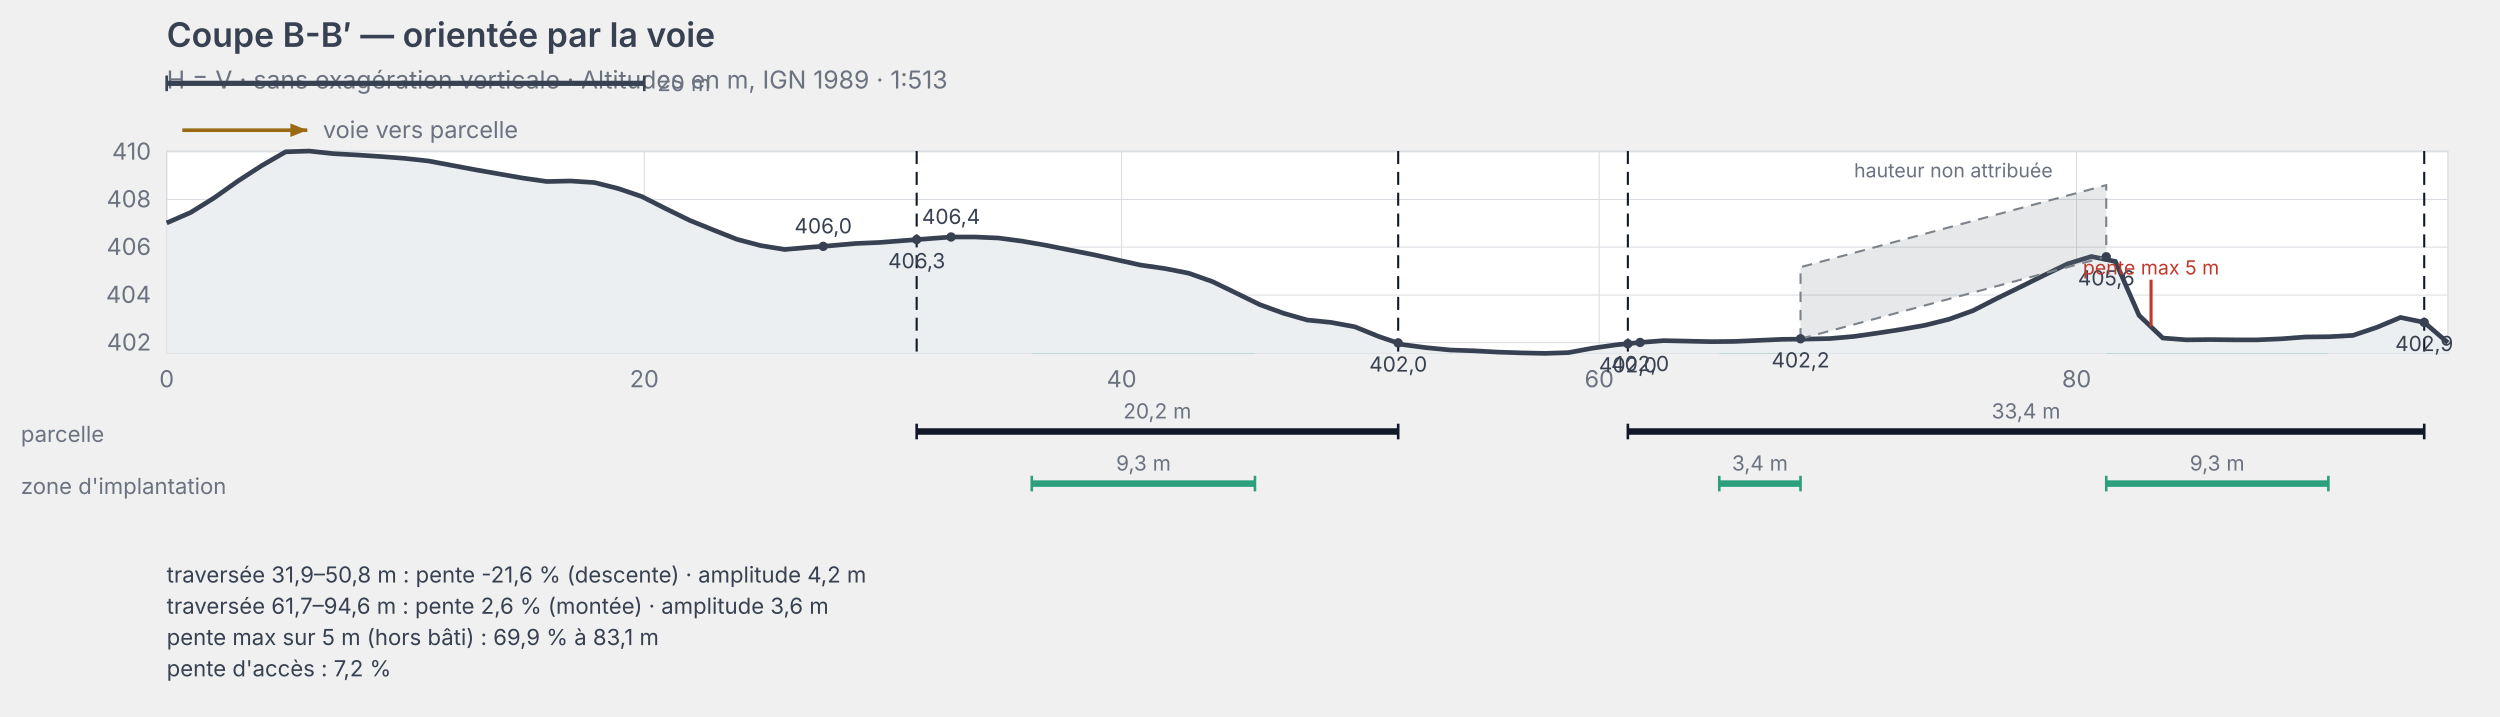
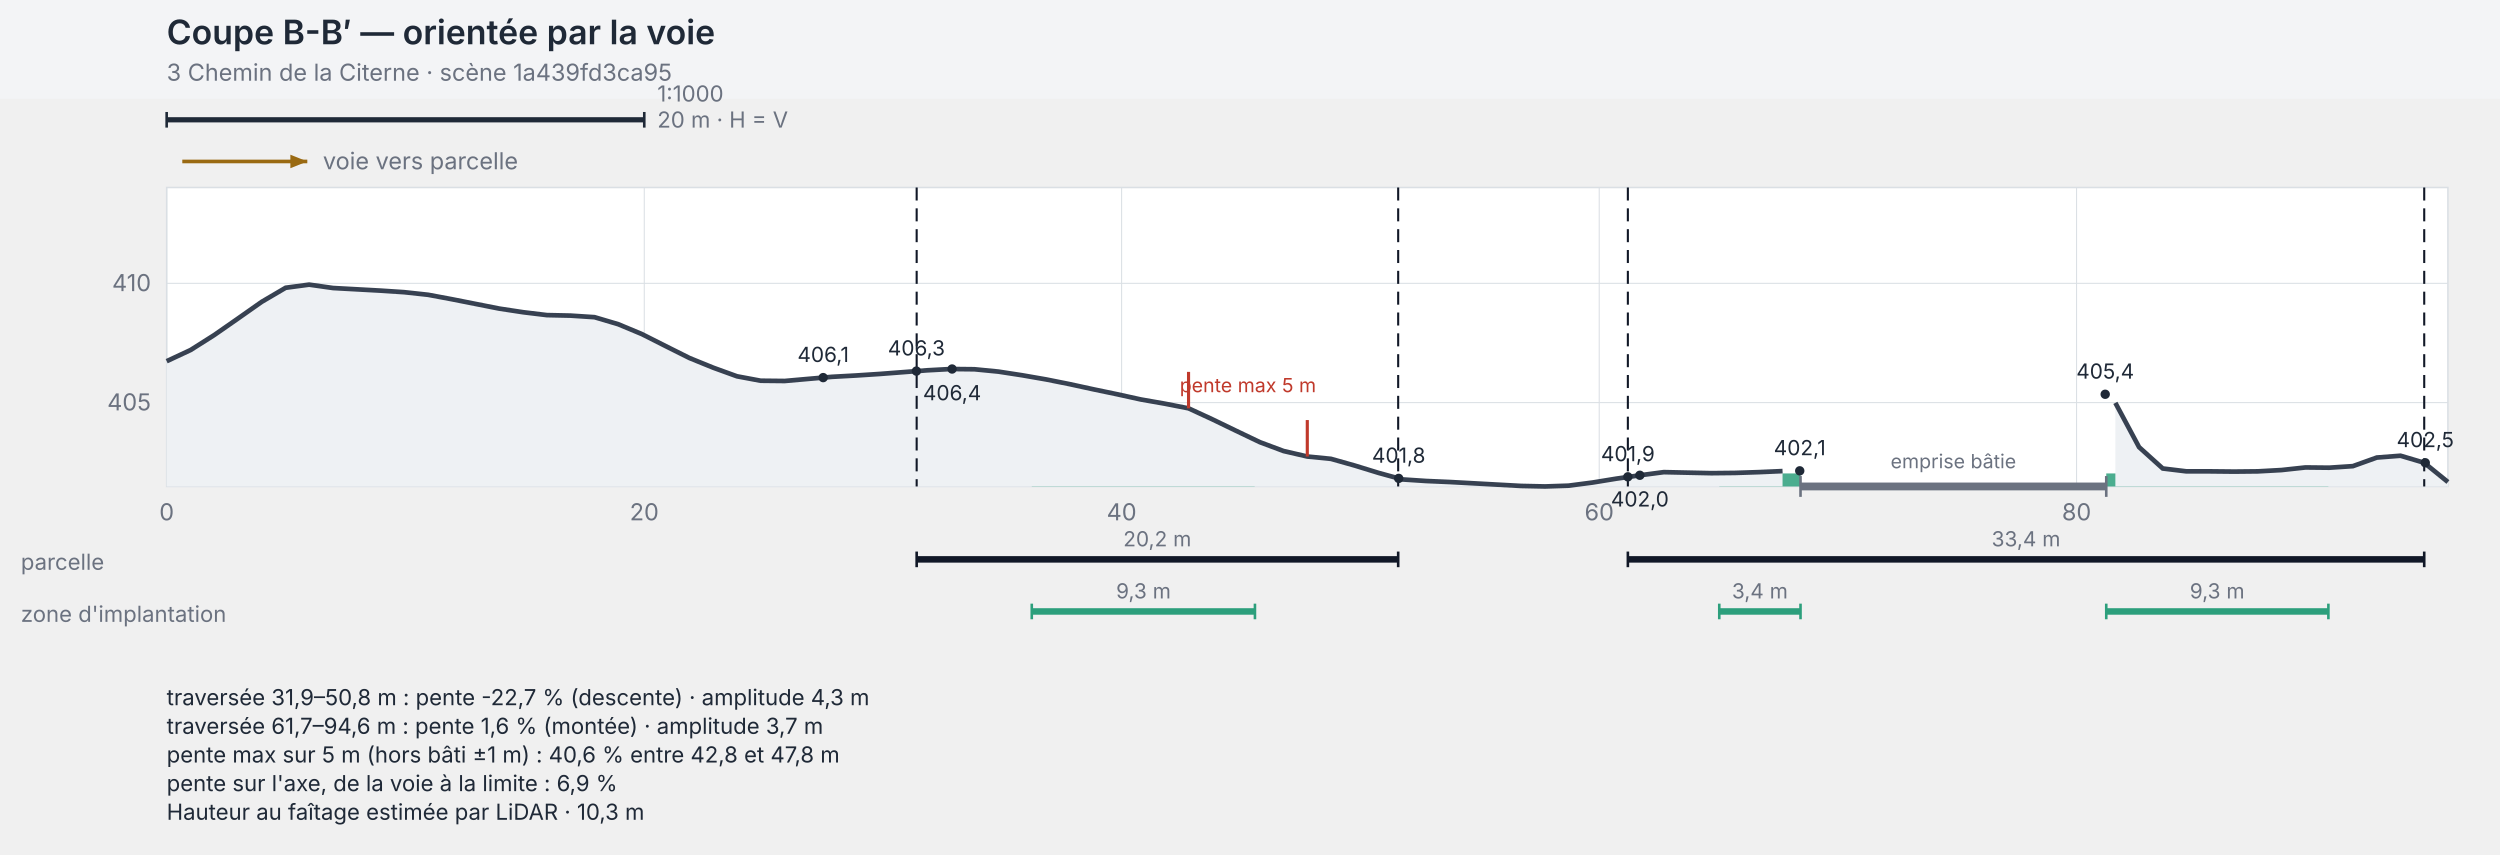
- <svg xmlns="http://www.w3.org/2000/svg" viewBox="0 0 960 275" width="960" height="275" role="img" aria-label="Coupe B-B′ — orientée par la voie" font-family="Inter, sans-serif" style="background:#fafbfc">
-   <rect x="64.0" y="58" width="876.0" height="77.7" fill="#ffffff" stroke="#d9dce0" stroke-width="0.5" />
-   <line x1="64.0" y1="58" x2="64.0" y2="135.7" stroke="#d9dce0" stroke-width="0.4" />
-   <text x="64.0" y="148.7" text-anchor="middle" font-size="9" fill="#6b7280">0</text>
-   <line x1="247.4" y1="58" x2="247.4" y2="135.7" stroke="#d9dce0" stroke-width="0.4" />
-   <text x="247.4" y="148.7" text-anchor="middle" font-size="9" fill="#6b7280">20</text>
-   <line x1="430.7" y1="58" x2="430.7" y2="135.7" stroke="#d9dce0" stroke-width="0.4" />
-   <text x="430.7" y="148.7" text-anchor="middle" font-size="9" fill="#6b7280">40</text>
-   <line x1="614.1" y1="58" x2="614.1" y2="135.7" stroke="#d9dce0" stroke-width="0.4" />
-   <text x="614.1" y="148.7" text-anchor="middle" font-size="9" fill="#6b7280">60</text>
-   <line x1="797.4" y1="58" x2="797.4" y2="135.7" stroke="#d9dce0" stroke-width="0.4" />
-   <text x="797.4" y="148.7" text-anchor="middle" font-size="9" fill="#6b7280">80</text>
-   <line x1="64.0" y1="131.6" x2="940.0" y2="131.6" stroke="#d9dce0" stroke-width="0.4" />
-   <text x="58.0" y="134.6" text-anchor="end" font-size="9" fill="#6b7280">402</text>
-   <line x1="64.0" y1="113.3" x2="940.0" y2="113.3" stroke="#d9dce0" stroke-width="0.4" />
-   <text x="58.0" y="116.3" text-anchor="end" font-size="9" fill="#6b7280">404</text>
-   <line x1="64.0" y1="94.9" x2="940.0" y2="94.9" stroke="#d9dce0" stroke-width="0.4" />
-   <text x="58.0" y="97.9" text-anchor="end" font-size="9" fill="#6b7280">406</text>
-   <line x1="64.0" y1="76.6" x2="940.0" y2="76.6" stroke="#d9dce0" stroke-width="0.4" />
-   <text x="58.0" y="79.6" text-anchor="end" font-size="9" fill="#6b7280">408</text>
-   <line x1="64.0" y1="58.3" x2="940.0" y2="58.3" stroke="#d9dce0" stroke-width="0.4" />
-   <text x="58.0" y="61.3" text-anchor="end" font-size="9" fill="#6b7280">410</text>
-   <rect x="396.2" y="130.7" width="85.6" height="5" fill="#2c9f7c" fill-opacity="0.85" />
-   <rect x="660.2" y="130.7" width="31.2" height="5" fill="#2c9f7c" fill-opacity="0.85" />
-   <rect x="808.8" y="130.7" width="85.3" height="5" fill="#2c9f7c" fill-opacity="0.85" />
-   <polygon points="64.0,85.6 73.2,81.6 82.2,76.0 91.4,69.5 100.5,63.6 109.7,58.3 118.7,58.0 127.9,59.0 137.0,59.5 146.1,60.1 155.2,60.8 164.4,61.8 173.5,63.5 182.6,65.2 191.7,66.8 200.9,68.4 210.0,69.7 219.1,69.5 228.3,70.1 237.4,72.4 246.5,75.5 255.6,80.1 264.8,84.6 273.9,88.3 283.0,91.9 292.1,94.3 301.3,95.8 310.3,95.0 319.5,94.3 328.6,93.5 337.8,93.1 346.9,92.4 356.0,91.7 365.2,91.0 374.2,91.0 383.4,91.4 392.5,92.6 401.7,94.2 410.7,96.0 419.9,97.8 429.0,99.8 438.1,101.8 447.2,103.1 456.4,104.9 465.5,108.1 474.6,112.5 483.8,117.0 492.9,120.3 502.0,122.9 511.1,123.8 520.3,125.5 529.4,129.2 538.5,132.3 547.6,133.5 556.8,134.4 565.9,134.7 575.0,135.2 584.1,135.5 593.3,135.7 602.3,135.4 611.5,133.7 620.7,132.4 629.8,131.5 638.9,130.8 648.0,131.0 657.2,131.2 666.2,131.1 675.4,130.7 684.5,130.3 693.7,130.2 702.7,130.0 711.9,129.2 721.0,127.9 730.1,126.5 739.2,124.9 748.4,122.6 757.6,119.3 766.6,114.7 775.8,110.2 784.9,105.7 794.0,101.3 803.1,98.5 812.3,100.4 821.4,121.1 830.5,129.8 839.6,130.5 848.8,130.4 857.9,130.5 867.0,130.5 876.1,130.1 885.3,129.4 894.4,129.3 903.5,128.8 912.7,125.7 921.8,121.9 930.9,123.8 940.0,131.6 940.0,135.7 64.0,135.7" fill="#eceff2" stroke="none" />
-   <polyline points="64.0,85.6 73.2,81.6 82.2,76.0 91.4,69.5 100.5,63.6 109.7,58.3 118.7,58.0 127.9,59.0 137.0,59.5 146.1,60.1 155.2,60.8 164.4,61.8 173.5,63.5 182.6,65.2 191.7,66.8 200.9,68.4 210.0,69.7 219.1,69.5 228.3,70.1 237.4,72.4 246.5,75.5 255.6,80.1 264.8,84.6 273.9,88.3 283.0,91.9 292.1,94.3 301.3,95.8 310.3,95.0 319.5,94.3 328.6,93.5 337.8,93.1 346.9,92.4 356.0,91.7 365.2,91.0 374.2,91.0 383.4,91.4 392.5,92.6 401.7,94.2 410.7,96.0 419.9,97.8 429.0,99.8 438.1,101.8 447.2,103.1 456.4,104.9 465.5,108.1 474.6,112.5 483.8,117.0 492.9,120.3 502.0,122.9 511.1,123.8 520.3,125.5 529.4,129.2 538.5,132.3 547.6,133.5 556.8,134.4 565.9,134.7 575.0,135.2 584.1,135.5 593.3,135.7 602.3,135.4 611.5,133.7 620.7,132.4 629.8,131.5 638.9,130.8 648.0,131.0 657.2,131.2 666.2,131.1 675.4,130.7 684.5,130.3 693.7,130.2 702.7,130.0 711.9,129.2 721.0,127.9 730.1,126.5 739.2,124.9 748.4,122.6 757.6,119.3 766.6,114.7 775.8,110.2 784.9,105.7 794.0,101.3 803.1,98.5 812.3,100.4 821.4,121.1 830.5,129.8 839.6,130.5 848.8,130.4 857.9,130.5 867.0,130.5 876.1,130.1 885.3,129.4 894.4,129.3 903.5,128.8 912.7,125.7 921.8,121.9 930.9,123.8 940.0,131.6" fill="none" stroke="#374151" stroke-width="1.8" />
-   <polygon points="691.4,130.1 808.8,98.6 808.8,71.1 691.4,102.6" fill="#7c828a" fill-opacity="0.18" stroke="#7c828a" stroke-width="0.8" stroke-dasharray="4 3" />
-   <text x="750.1" y="68.1" text-anchor="middle" font-size="7.5" fill="#6b7280">hauteur non attribuée</text>
-   <line x1="352.0" y1="58" x2="352.0" y2="135.7" stroke="#111827" stroke-width="0.8" stroke-dasharray="5 3" />
-   <line x1="536.9" y1="58" x2="536.9" y2="135.7" stroke="#111827" stroke-width="0.8" stroke-dasharray="5 3" />
-   <line x1="625.1" y1="58" x2="625.1" y2="135.7" stroke="#111827" stroke-width="0.8" stroke-dasharray="5 3" />
-   <line x1="930.9" y1="58" x2="930.9" y2="135.7" stroke="#111827" stroke-width="0.8" stroke-dasharray="5 3" />
-   <circle cx="316.1" cy="94.6" r="1.8" fill="#374151" />
-   <text x="316.1" y="89.6" text-anchor="middle" font-size="8" fill="#374151">406,0</text>
-   <circle cx="352.0" cy="92.0" r="1.8" fill="#374151" />
-   <text x="352.0" y="103.0" text-anchor="middle" font-size="8" fill="#374151">406,3</text>
-   <circle cx="536.9" cy="131.7" r="1.8" fill="#374151" />
-   <text x="536.9" y="142.7" text-anchor="middle" font-size="8" fill="#374151">402,0</text>
-   <circle cx="625.1" cy="132.0" r="1.8" fill="#374151" />
-   <text x="625.1" y="143.0" text-anchor="middle" font-size="8" fill="#374151">402,0</text>
-   <circle cx="930.9" cy="123.8" r="1.8" fill="#374151" />
-   <text x="930.9" y="134.8" text-anchor="middle" font-size="8" fill="#374151">402,9</text>
-   <circle cx="365.2" cy="91.0" r="1.8" fill="#374151" />
-   <text x="365.2" y="86.0" text-anchor="middle" font-size="8" fill="#374151">406,4</text>
-   <circle cx="629.8" cy="131.5" r="1.8" fill="#374151" />
-   <text x="629.8" y="142.5" text-anchor="middle" font-size="8" fill="#374151">402,0</text>
-   <circle cx="691.4" cy="130.1" r="1.8" fill="#374151" />
-   <text x="691.4" y="141.1" text-anchor="middle" font-size="8" fill="#374151">402,2</text>
-   <circle cx="808.8" cy="98.6" r="1.8" fill="#374151" />
-   <text x="808.8" y="109.6" text-anchor="middle" font-size="8" fill="#374151">405,6</text>
-   <line x1="70.0" y1="50.0" x2="118.0" y2="50.0" stroke="#9a6a12" stroke-width="1.4" />
-   <polygon points="118.0,50.0 111.5,52.6 111.5,47.4" fill="#9a6a12" />
-   <text x="124.0" y="53.0" font-size="9" fill="#6b7280">voie vers parcelle</text>
-   <text x="64" y="18" font-size="13" font-weight="600" fill="#374151">Coupe B-B′ — orientée par la voie</text>
-   <text x="64" y="34" font-size="9.5" fill="#6b7280">H = V · sans exagération verticale · Altitudes en m, IGN 1989 · 1:513</text>
-   <line x1="64.0" y1="32.0" x2="247.4" y2="32.0" stroke="#374151" stroke-width="2" />
-   <line x1="64.0" y1="29.0" x2="64.0" y2="35.0" stroke="#374151" stroke-width="1" />
-   <line x1="247.4" y1="29.0" x2="247.4" y2="35.0" stroke="#374151" stroke-width="1" />
-   <text x="252.4" y="35.0" font-size="8.5" fill="#6b7280">20 m</text>
-   <text x="8" y="169.7" font-size="8.5" fill="#6b7280">parcelle</text>
-   <line x1="352.0" y1="165.7" x2="536.9" y2="165.7" stroke="#111827" stroke-width="2.5" />
-   <line x1="352.0" y1="162.7" x2="352.0" y2="168.7" stroke="#111827" stroke-width="1" />
-   <line x1="536.9" y1="162.7" x2="536.9" y2="168.7" stroke="#111827" stroke-width="1" />
-   <text x="444.4" y="160.7" text-anchor="middle" font-size="8" fill="#6b7280">20,2 m</text>
-   <line x1="625.1" y1="165.7" x2="930.9" y2="165.7" stroke="#111827" stroke-width="2.5" />
-   <line x1="625.1" y1="162.7" x2="625.1" y2="168.7" stroke="#111827" stroke-width="1" />
-   <line x1="930.9" y1="162.7" x2="930.9" y2="168.7" stroke="#111827" stroke-width="1" />
-   <text x="778.0" y="160.7" text-anchor="middle" font-size="8" fill="#6b7280">33,4 m</text>
-   <text x="8" y="189.7" font-size="8.5" fill="#6b7280">zone d'implantation</text>
-   <line x1="396.2" y1="185.7" x2="481.9" y2="185.7" stroke="#2c9f7c" stroke-width="2.5" />
-   <line x1="396.2" y1="182.7" x2="396.2" y2="188.7" stroke="#2c9f7c" stroke-width="1" />
-   <line x1="481.9" y1="182.7" x2="481.9" y2="188.7" stroke="#2c9f7c" stroke-width="1" />
-   <text x="439.1" y="180.7" text-anchor="middle" font-size="8" fill="#6b7280">9,3 m</text>
-   <line x1="660.2" y1="185.7" x2="691.4" y2="185.7" stroke="#2c9f7c" stroke-width="2.5" />
-   <line x1="660.2" y1="182.7" x2="660.2" y2="188.7" stroke="#2c9f7c" stroke-width="1" />
-   <line x1="691.4" y1="182.7" x2="691.4" y2="188.7" stroke="#2c9f7c" stroke-width="1" />
-   <text x="675.8" y="180.7" text-anchor="middle" font-size="8" fill="#6b7280">3,4 m</text>
-   <line x1="808.8" y1="185.7" x2="894.1" y2="185.7" stroke="#2c9f7c" stroke-width="2.5" />
-   <line x1="808.8" y1="182.7" x2="808.8" y2="188.7" stroke="#2c9f7c" stroke-width="1" />
-   <line x1="894.1" y1="182.7" x2="894.1" y2="188.7" stroke="#2c9f7c" stroke-width="1" />
-   <text x="851.4" y="180.7" text-anchor="middle" font-size="8" fill="#6b7280">9,3 m</text>
-   <line x1="826.0" y1="125.4" x2="826.0" y2="107.4" stroke="#c0392b" stroke-width="1.2" />
-   <text x="826.0" y="105.4" text-anchor="middle" font-size="7.5" fill="#c0392b">pente max 5 m</text>
-   <text x="64" y="223.7" font-size="8.5" fill="#374151">traversée 31,9–50,8 m : pente -21,6 % (descente) · amplitude 4,2 m</text>
-   <text x="64" y="235.7" font-size="8.5" fill="#374151">traversée 61,7–94,6 m : pente 2,6 % (montée) · amplitude 3,6 m</text>
-   <text x="64" y="247.7" font-size="8.5" fill="#374151">pente max sur 5 m (hors bâti) : 69,9 % à 83,1 m</text>
-   <text x="64" y="259.7" font-size="8.5" fill="#374151">pente d'accès : 7,2 %</text>
+ <svg xmlns="http://www.w3.org/2000/svg" viewBox="0 0 960 328" width="960" height="328" role="img" aria-label="Coupe B-B′ — orientée par la voie" font-family="Inter, Helvetica, Arial, sans-serif" style="background:#ffffff">
+   <rect x="0" y="0" width="960" height="38" fill="#f3f4f6" />
+   <text x="64" y="17" font-size="13" font-weight="600" fill="#1f2937">Coupe B-B′ — orientée par la voie</text>
+   <text x="64" y="31" font-size="9" fill="#6b7280">3 Chemin de la Citerne · scène 1a439fd3ca95</text>
+   <rect x="64.0" y="72" width="876.0" height="114.8" fill="#ffffff" stroke="#dadfe4" stroke-width="0.6" />
+   <line x1="64.0" y1="72" x2="64.0" y2="186.8" stroke="#dadfe4" stroke-width="0.4" />
+   <text x="64.0" y="199.8" text-anchor="middle" font-size="9" fill="#6b7280">0</text>
+   <line x1="247.4" y1="72" x2="247.4" y2="186.8" stroke="#dadfe4" stroke-width="0.4" />
+   <text x="247.4" y="199.8" text-anchor="middle" font-size="9" fill="#6b7280">20</text>
+   <line x1="430.7" y1="72" x2="430.7" y2="186.8" stroke="#dadfe4" stroke-width="0.4" />
+   <text x="430.7" y="199.8" text-anchor="middle" font-size="9" fill="#6b7280">40</text>
+   <line x1="614.1" y1="72" x2="614.1" y2="186.8" stroke="#dadfe4" stroke-width="0.4" />
+   <text x="614.1" y="199.8" text-anchor="middle" font-size="9" fill="#6b7280">60</text>
+   <line x1="797.4" y1="72" x2="797.4" y2="186.8" stroke="#dadfe4" stroke-width="0.4" />
+   <text x="797.4" y="199.8" text-anchor="middle" font-size="9" fill="#6b7280">80</text>
+   <line x1="64.0" y1="154.6" x2="940.0" y2="154.6" stroke="#dadfe4" stroke-width="0.4" />
+   <text x="58.0" y="157.6" text-anchor="end" font-size="9" fill="#6b7280">405</text>
+   <line x1="64.0" y1="108.8" x2="940.0" y2="108.8" stroke="#dadfe4" stroke-width="0.4" />
+   <text x="58.0" y="111.8" text-anchor="end" font-size="9" fill="#6b7280">410</text>
+   <rect x="396.2" y="181.8" width="85.6" height="5" fill="#2c9f7c" fill-opacity="0.85" />
+   <rect x="660.2" y="181.8" width="31.2" height="5" fill="#2c9f7c" fill-opacity="0.85" />
+   <rect x="808.8" y="181.8" width="85.3" height="5" fill="#2c9f7c" fill-opacity="0.85" />
+   <polygon points="64.0,138.7 73.2,134.4 82.2,128.7 91.4,122.3 100.5,115.9 109.7,110.5 118.7,109.3 127.9,110.6 137.0,111.1 146.1,111.6 155.2,112.2 164.4,113.2 173.5,114.9 182.6,116.7 191.7,118.5 200.9,119.9 210.0,121.0 219.1,121.2 228.3,121.8 237.4,124.5 246.5,128.3 255.6,132.9 264.8,137.5 273.9,141.2 283.0,144.5 292.1,146.2 301.3,146.3 310.3,145.5 319.5,144.7 328.6,144.2 337.8,143.6 346.9,142.9 356.0,142.2 365.2,141.7 374.2,141.8 383.4,142.7 392.5,144.1 401.7,145.7 410.7,147.5 419.9,149.5 429.0,151.4 438.1,153.4 447.2,155.0 456.4,156.8 465.5,161.0 474.6,165.4 483.8,169.8 492.9,173.2 502.0,175.3 511.1,176.2 520.3,178.8 529.4,181.6 538.5,184.1 547.6,184.7 556.8,185.1 565.9,185.6 575.0,186.1 584.1,186.6 593.3,186.8 602.3,186.5 611.5,185.3 620.7,183.8 629.8,182.5 638.9,181.3 648.0,181.5 657.2,181.7 666.2,181.6 675.4,181.3 684.5,180.9 684.5,186.8 64.0,186.8" fill="#eef1f4" stroke="none" />
+   <polyline points="64.0,138.7 73.2,134.4 82.2,128.7 91.4,122.3 100.5,115.9 109.7,110.5 118.7,109.3 127.9,110.6 137.0,111.1 146.1,111.6 155.2,112.2 164.4,113.2 173.5,114.9 182.6,116.7 191.7,118.5 200.9,119.9 210.0,121.0 219.1,121.2 228.3,121.8 237.4,124.5 246.5,128.3 255.6,132.9 264.8,137.5 273.9,141.2 283.0,144.5 292.1,146.2 301.3,146.3 310.3,145.5 319.5,144.7 328.6,144.2 337.8,143.6 346.9,142.9 356.0,142.2 365.2,141.7 374.2,141.8 383.4,142.7 392.5,144.1 401.7,145.7 410.7,147.5 419.9,149.5 429.0,151.4 438.1,153.4 447.2,155.0 456.4,156.8 465.5,161.0 474.6,165.4 483.8,169.8 492.9,173.2 502.0,175.3 511.1,176.2 520.3,178.8 529.4,181.6 538.5,184.1 547.6,184.7 556.8,185.1 565.9,185.6 575.0,186.1 584.1,186.6 593.3,186.8 602.3,186.5 611.5,185.3 620.7,183.8 629.8,182.5 638.9,181.3 648.0,181.5 657.2,181.7 666.2,181.6 675.4,181.3 684.5,180.9" fill="none" stroke="#374151" stroke-width="1.8" />
+   <polygon points="812.3,154.7 821.4,171.7 830.5,179.9 839.6,181.0 848.8,181.0 857.9,181.1 867.0,181.0 876.1,180.5 885.3,179.5 894.4,179.6 903.5,179.0 912.7,175.7 921.8,175.0 930.9,177.7 940.0,185.1 940.0,186.8 812.3,186.8" fill="#eef1f4" stroke="none" />
+   <polyline points="812.3,154.7 821.4,171.7 830.5,179.9 839.6,181.0 848.8,181.0 857.9,181.1 867.0,181.0 876.1,180.5 885.3,179.5 894.4,179.6 903.5,179.0 912.7,175.7 921.8,175.0 930.9,177.7 940.0,185.1" fill="none" stroke="#374151" stroke-width="1.8" />
+   <line x1="691.4" y1="186.8" x2="808.8" y2="186.8" stroke="#6b7280" stroke-width="3" />
+   <line x1="691.4" y1="182.8" x2="691.4" y2="190.8" stroke="#6b7280" stroke-width="1" />
+   <line x1="808.8" y1="182.8" x2="808.8" y2="190.8" stroke="#6b7280" stroke-width="1" />
+   <text x="750.1" y="179.8" text-anchor="middle" font-size="7.5" fill="#6b7280">emprise bâtie</text>
+   <line x1="352.0" y1="72" x2="352.0" y2="186.8" stroke="#111827" stroke-width="0.8" stroke-dasharray="5 3" />
+   <line x1="536.9" y1="72" x2="536.9" y2="186.8" stroke="#111827" stroke-width="0.8" stroke-dasharray="5 3" />
+   <line x1="625.1" y1="72" x2="625.1" y2="186.8" stroke="#111827" stroke-width="0.8" stroke-dasharray="5 3" />
+   <line x1="930.9" y1="72" x2="930.9" y2="186.8" stroke="#111827" stroke-width="0.8" stroke-dasharray="5 3" />
+   <line x1="456.4" y1="156.8" x2="456.4" y2="142.8" stroke="#c0392b" stroke-width="1.2" />
+   <line x1="502.0" y1="175.3" x2="502.0" y2="161.3" stroke="#c0392b" stroke-width="1.2" />
+   <text x="479.2" y="150.6" text-anchor="middle" font-size="7.5" fill="#c0392b">pente max 5 m</text>
+   <circle cx="316.1" cy="145.0" r="1.8" fill="#1f2937" />
+   <text x="316.1" y="139.0" text-anchor="middle" font-size="8" fill="#1f2937">406,1</text>
+   <circle cx="351.9" cy="142.5" r="1.8" fill="#1f2937" />
+   <text x="351.9" y="136.5" text-anchor="middle" font-size="8" fill="#1f2937">406,3</text>
+   <circle cx="365.6" cy="141.7" r="1.8" fill="#1f2937" />
+   <text x="365.6" y="153.7" text-anchor="middle" font-size="8" fill="#1f2937">406,4</text>
+   <circle cx="537.1" cy="183.7" r="1.8" fill="#1f2937" />
+   <text x="537.1" y="177.7" text-anchor="middle" font-size="8" fill="#1f2937">401,8</text>
+   <circle cx="625.1" cy="183.1" r="1.8" fill="#1f2937" />
+   <text x="625.1" y="177.1" text-anchor="middle" font-size="8" fill="#1f2937">401,9</text>
+   <circle cx="629.7" cy="182.5" r="1.8" fill="#1f2937" />
+   <text x="629.7" y="194.5" text-anchor="middle" font-size="8" fill="#1f2937">402,0</text>
+   <circle cx="691.1" cy="180.8" r="1.8" fill="#1f2937" />
+   <text x="691.1" y="174.8" text-anchor="middle" font-size="8" fill="#1f2937">402,1</text>
+   <circle cx="808.4" cy="151.4" r="1.8" fill="#1f2937" />
+   <text x="808.4" y="145.4" text-anchor="middle" font-size="8" fill="#1f2937">405,4</text>
+   <circle cx="931.3" cy="177.7" r="1.8" fill="#1f2937" />
+   <text x="931.3" y="171.7" text-anchor="middle" font-size="8" fill="#1f2937">402,5</text>
+   <line x1="70.0" y1="62.0" x2="118.0" y2="62.0" stroke="#9a6a12" stroke-width="1.4" />
+   <polygon points="118.0,62.0 111.5,64.6 111.5,59.4" fill="#9a6a12" />
+   <text x="124.0" y="65.0" font-size="9" fill="#6b7280">voie vers parcelle</text>
+   <line x1="64.0" y1="46.0" x2="247.4" y2="46.0" stroke="#1f2937" stroke-width="2" />
+   <line x1="64.0" y1="43.0" x2="64.0" y2="49.0" stroke="#1f2937" stroke-width="1" />
+   <line x1="247.4" y1="43.0" x2="247.4" y2="49.0" stroke="#1f2937" stroke-width="1" />
+   <text x="252.4" y="49.0" font-size="8.5" fill="#6b7280">20 m · H = V</text>
+   <text x="252.4" y="39.0" font-size="8.5" fill="#6b7280">1:1000</text>
+   <text x="8" y="218.8" font-size="8.5" fill="#6b7280">parcelle</text>
+   <line x1="352.0" y1="214.8" x2="536.9" y2="214.8" stroke="#111827" stroke-width="2.5" />
+   <line x1="352.0" y1="211.8" x2="352.0" y2="217.8" stroke="#111827" stroke-width="1" />
+   <line x1="536.9" y1="211.8" x2="536.9" y2="217.8" stroke="#111827" stroke-width="1" />
+   <text x="444.4" y="209.8" text-anchor="middle" font-size="8" fill="#6b7280">20,2 m</text>
+   <line x1="625.1" y1="214.8" x2="930.9" y2="214.8" stroke="#111827" stroke-width="2.5" />
+   <line x1="625.1" y1="211.8" x2="625.1" y2="217.8" stroke="#111827" stroke-width="1" />
+   <line x1="930.9" y1="211.8" x2="930.9" y2="217.8" stroke="#111827" stroke-width="1" />
+   <text x="778.0" y="209.8" text-anchor="middle" font-size="8" fill="#6b7280">33,4 m</text>
+   <text x="8" y="238.8" font-size="8.5" fill="#6b7280">zone d'implantation</text>
+   <line x1="396.2" y1="234.8" x2="481.9" y2="234.8" stroke="#2c9f7c" stroke-width="2.5" />
+   <line x1="396.2" y1="231.8" x2="396.2" y2="237.8" stroke="#2c9f7c" stroke-width="1" />
+   <line x1="481.9" y1="231.8" x2="481.9" y2="237.8" stroke="#2c9f7c" stroke-width="1" />
+   <text x="439.1" y="229.8" text-anchor="middle" font-size="8" fill="#6b7280">9,3 m</text>
+   <line x1="660.2" y1="234.8" x2="691.4" y2="234.8" stroke="#2c9f7c" stroke-width="2.5" />
+   <line x1="660.2" y1="231.8" x2="660.2" y2="237.8" stroke="#2c9f7c" stroke-width="1" />
+   <line x1="691.4" y1="231.8" x2="691.4" y2="237.8" stroke="#2c9f7c" stroke-width="1" />
+   <text x="675.8" y="229.8" text-anchor="middle" font-size="8" fill="#6b7280">3,4 m</text>
+   <line x1="808.8" y1="234.8" x2="894.1" y2="234.8" stroke="#2c9f7c" stroke-width="2.5" />
+   <line x1="808.8" y1="231.8" x2="808.8" y2="237.8" stroke="#2c9f7c" stroke-width="1" />
+   <line x1="894.1" y1="231.8" x2="894.1" y2="237.8" stroke="#2c9f7c" stroke-width="1" />
+   <text x="851.4" y="229.8" text-anchor="middle" font-size="8" fill="#6b7280">9,3 m</text>
+   <text x="64" y="270.8" font-size="8.5" fill="#1f2937">traversée 31,9–50,8 m : pente -22,7 % (descente) · amplitude 4,3 m</text>
+   <text x="64" y="281.8" font-size="8.5" fill="#1f2937">traversée 61,7–94,6 m : pente 1,6 % (montée) · amplitude 3,7 m</text>
+   <text x="64" y="292.8" font-size="8.5" fill="#1f2937">pente max sur 5 m (hors bâti ±1 m) : 40,6 % entre 42,8 et 47,8 m</text>
+   <text x="64" y="303.8" font-size="8.5" fill="#1f2937">pente sur l'axe, de la voie à la limite : 6,9 %</text>
+   <text x="64" y="314.8" font-size="8.5" fill="#1f2937">Hauteur au faîtage estimée par LiDAR · 10,3 m</text>
</svg>
